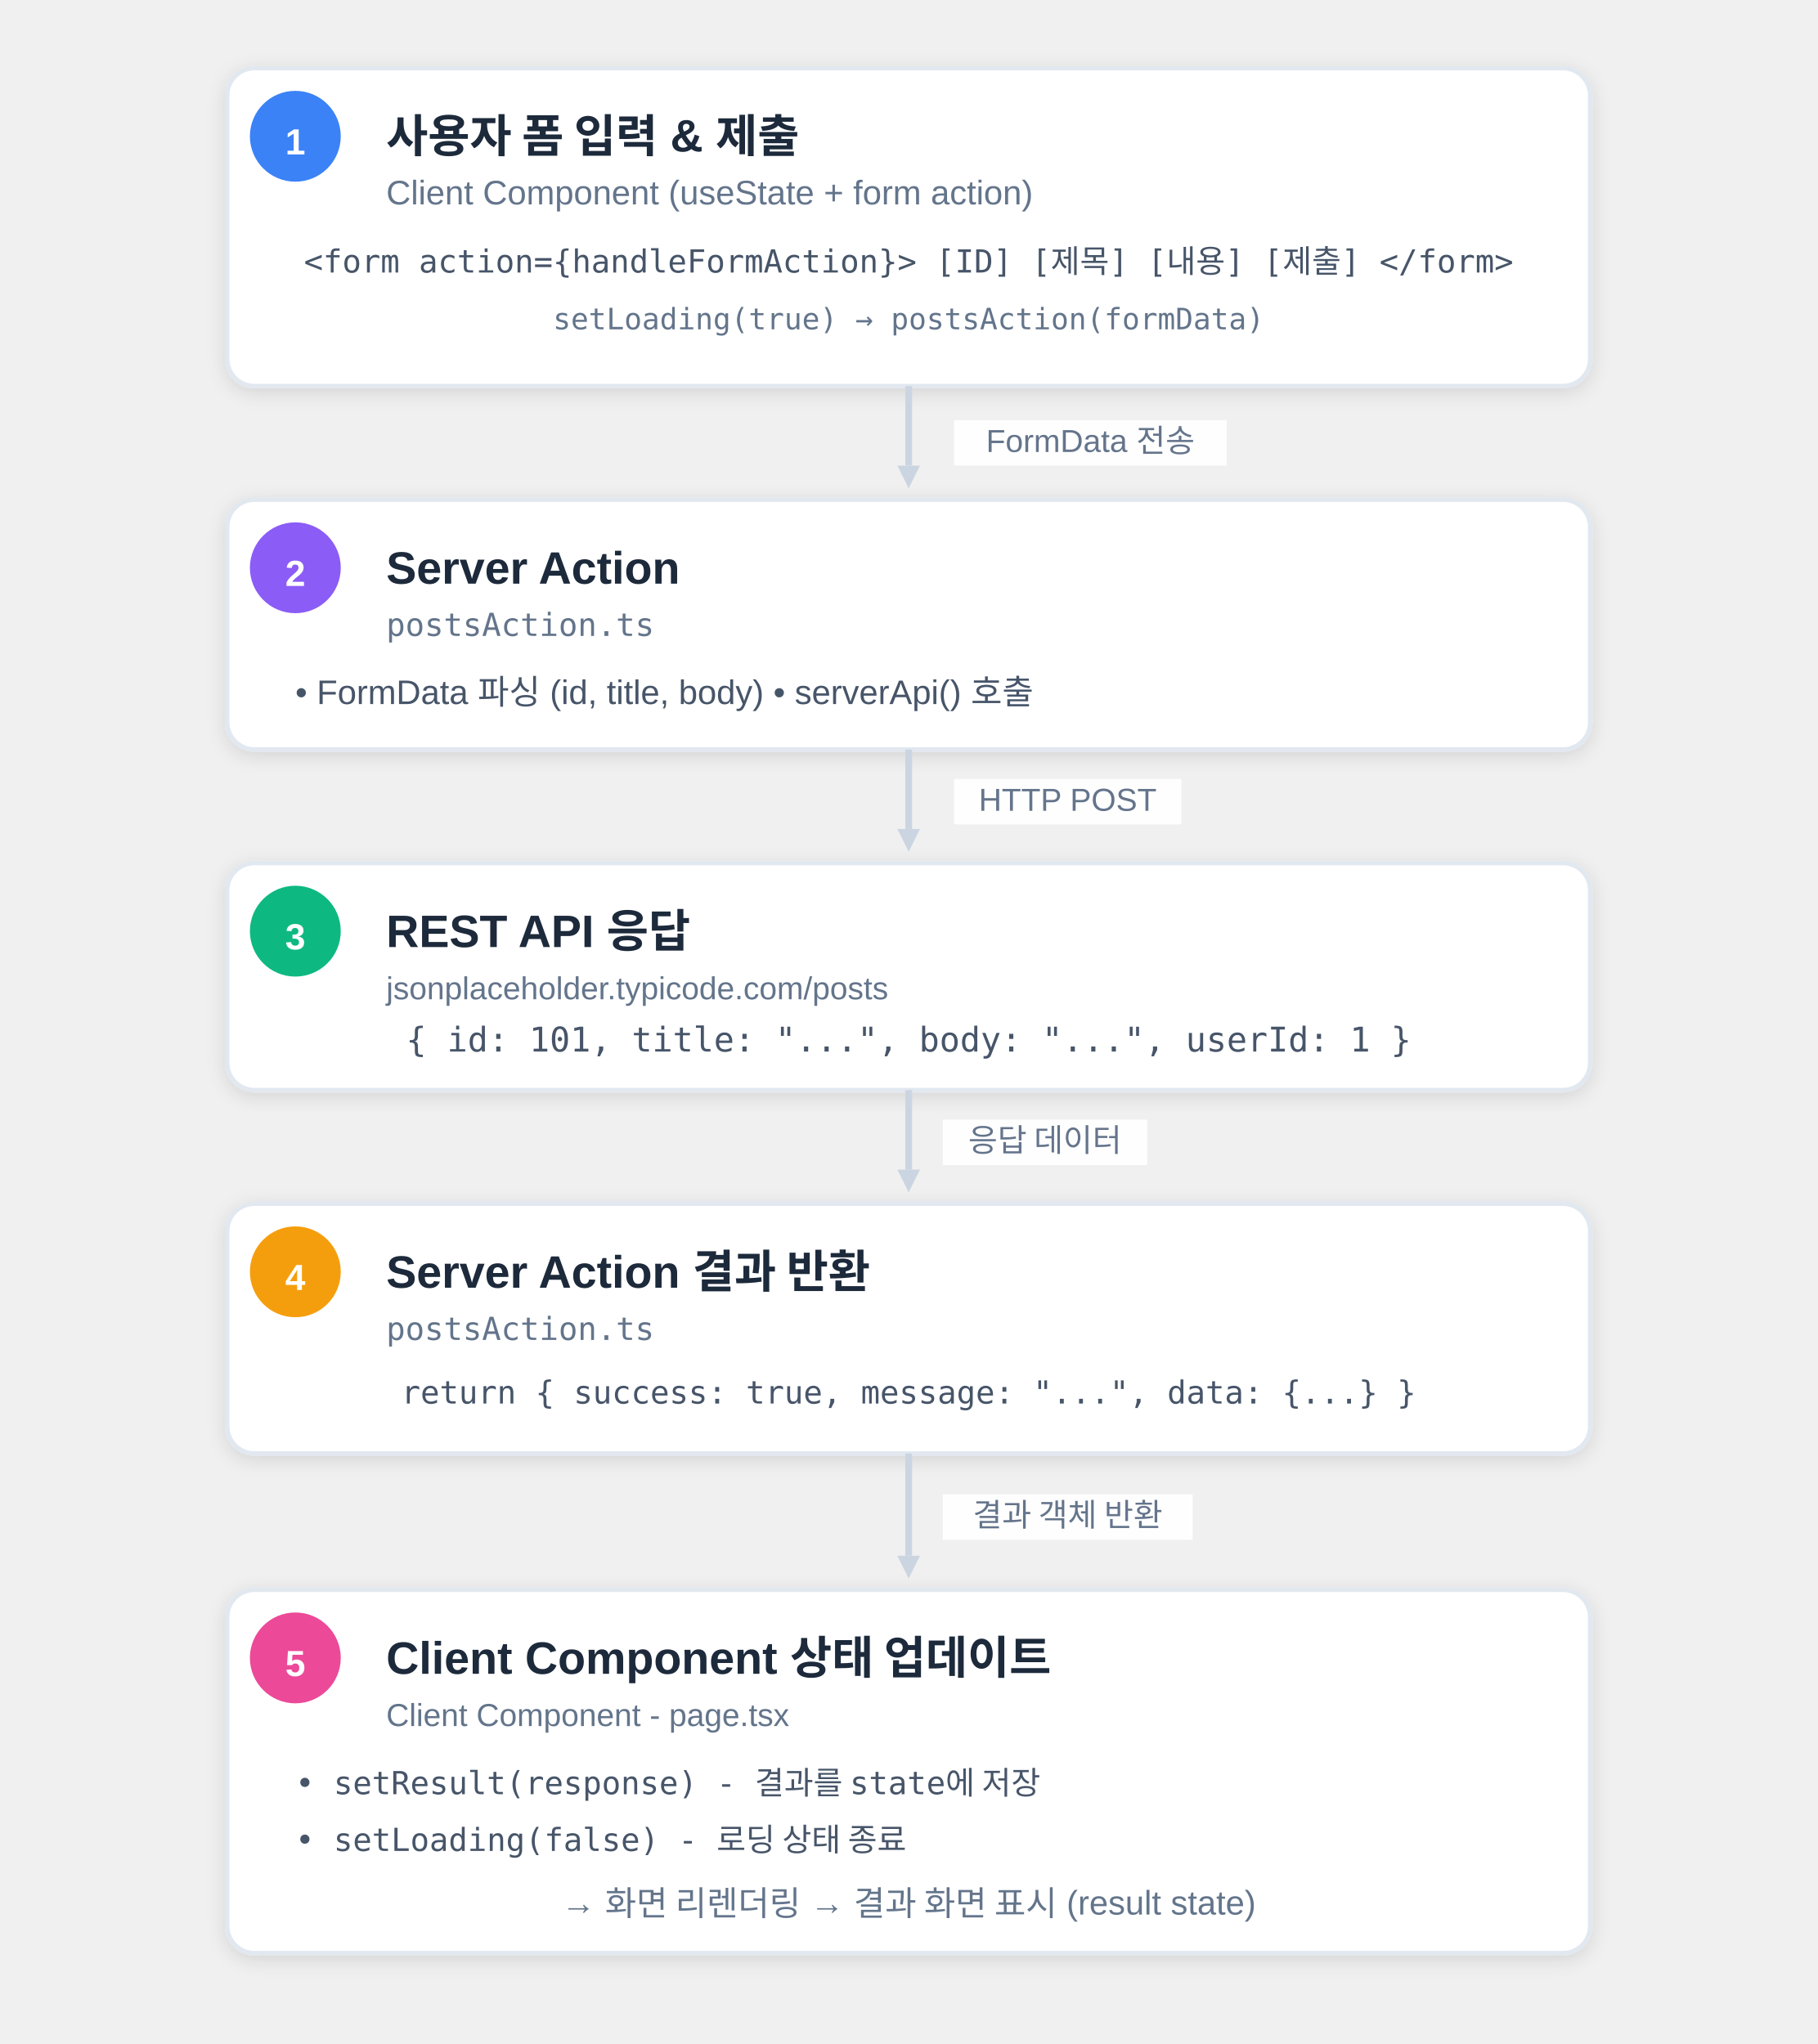
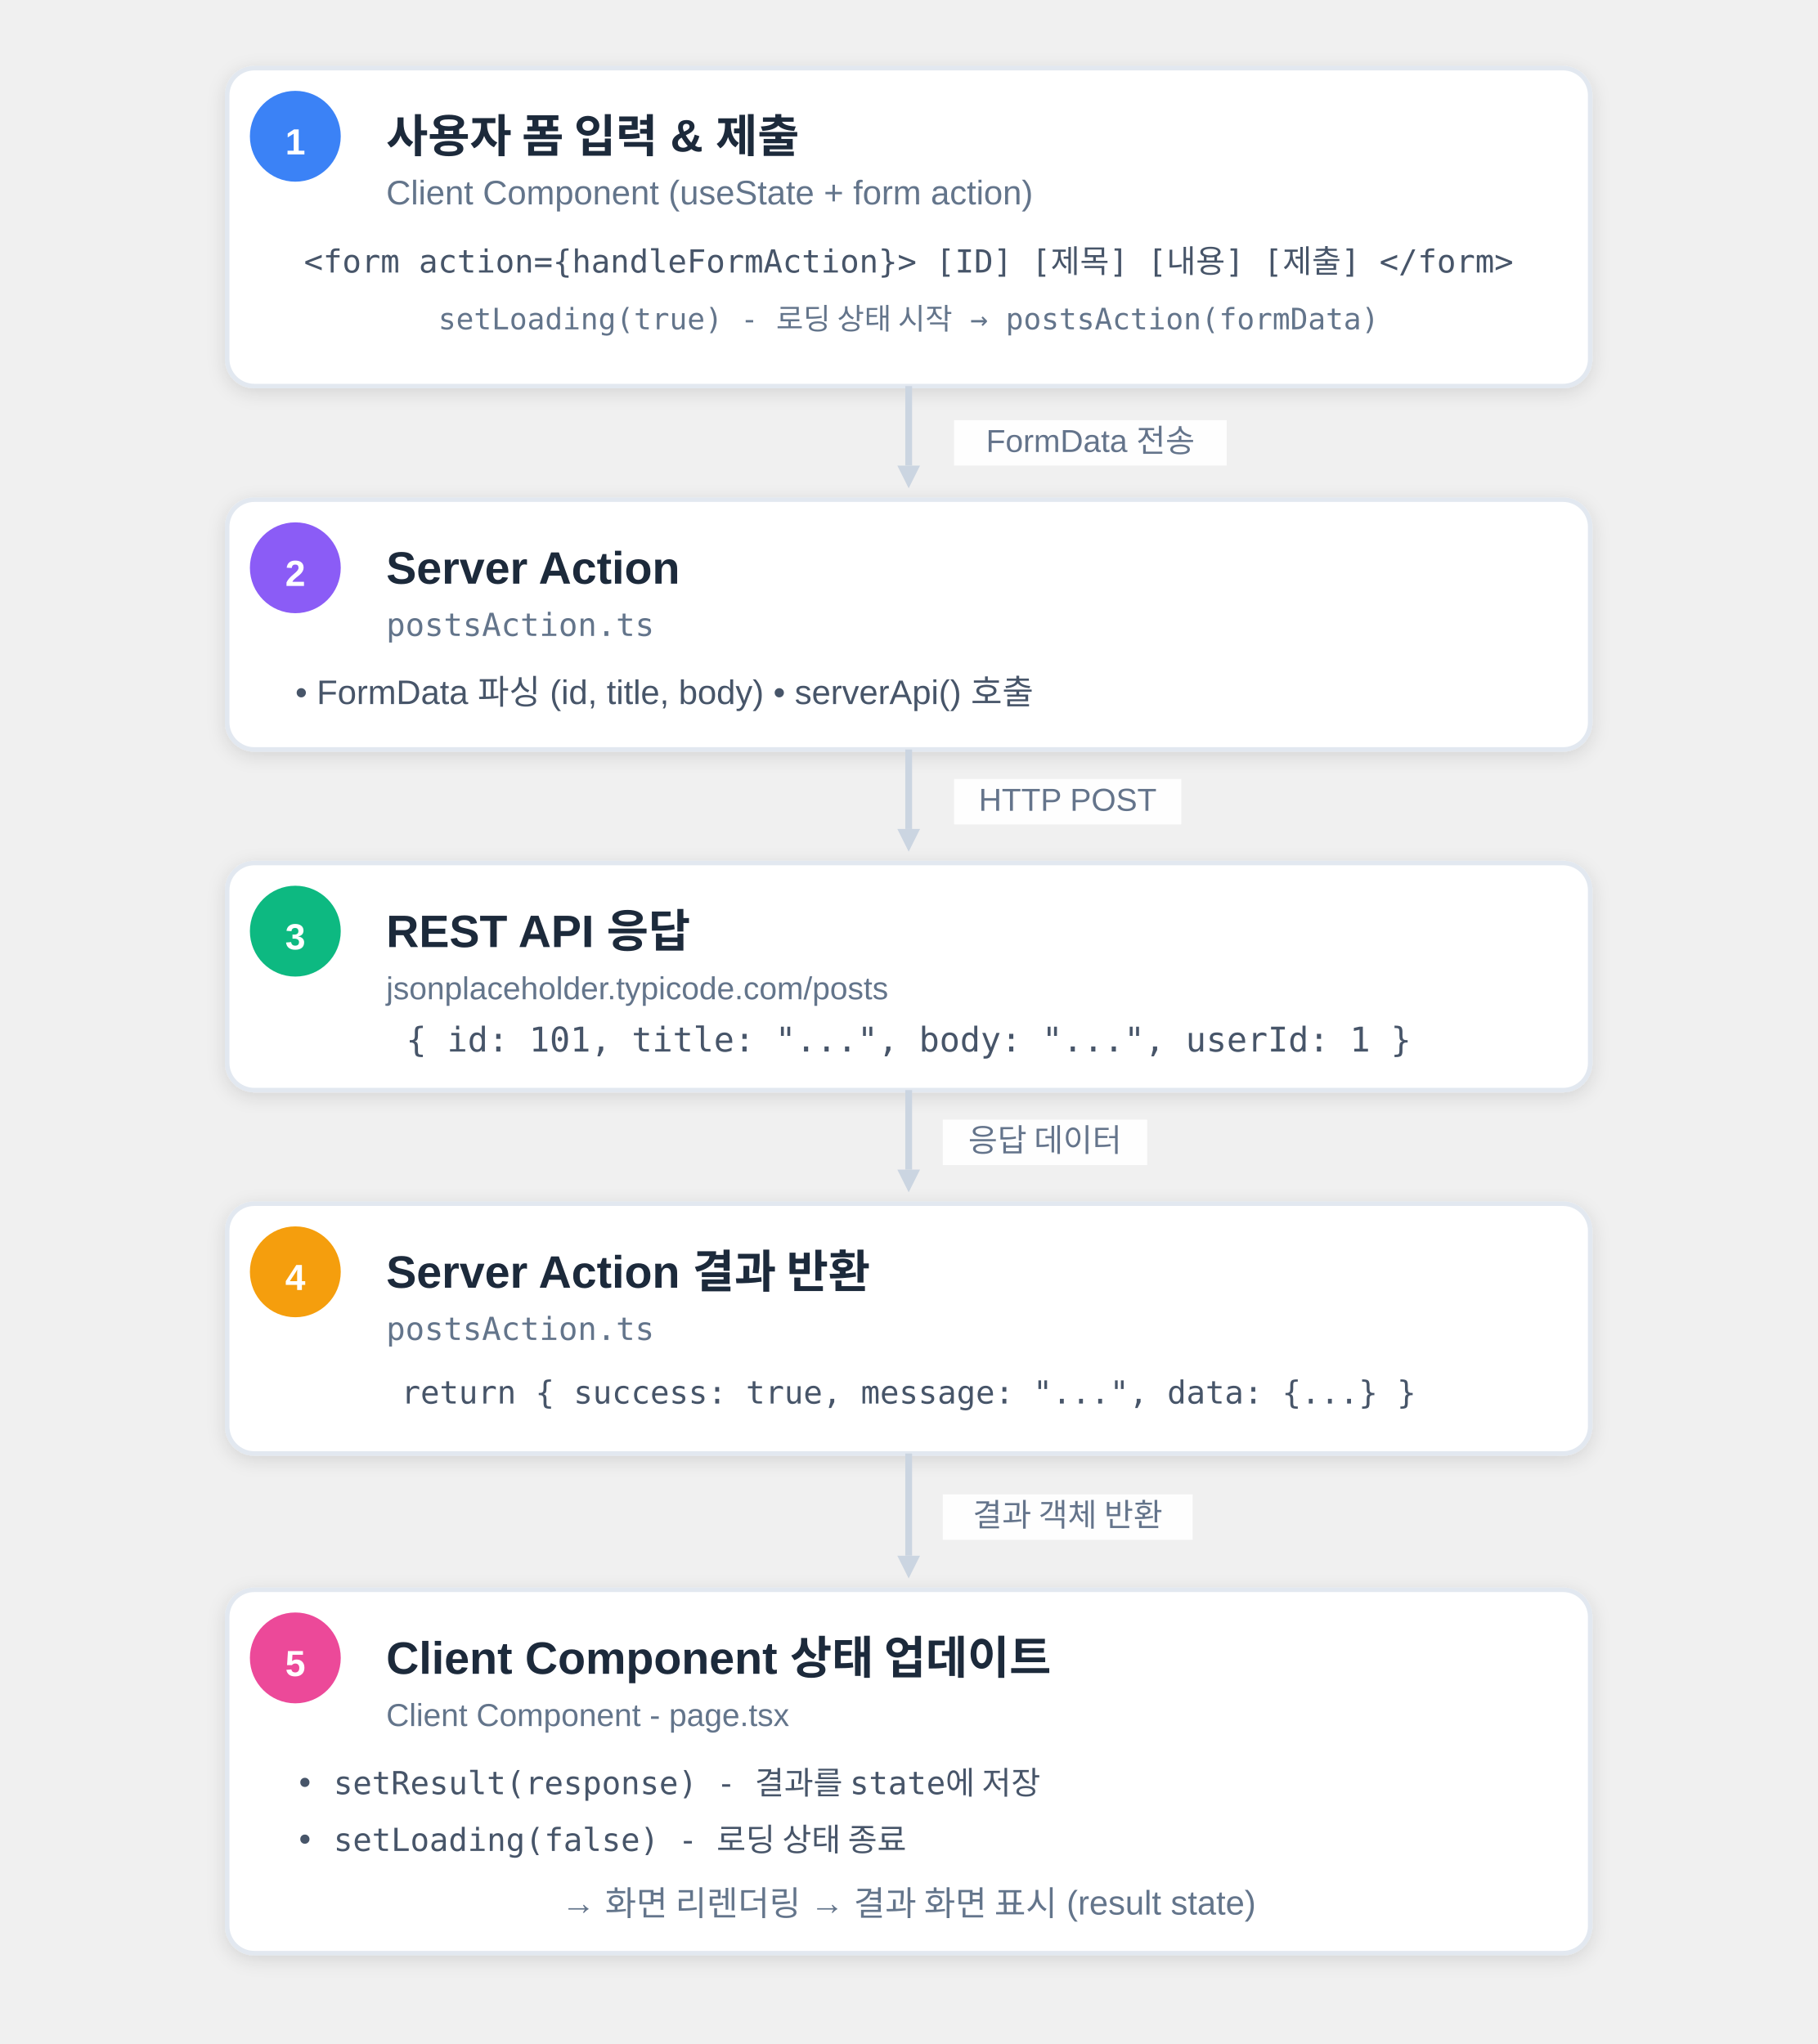
<svg xmlns="http://www.w3.org/2000/svg" viewBox="0 0 800 900">
  <defs>
    <filter id="shadow">
      <feDropShadow dx="0" dy="2" stdDeviation="4" flood-opacity="0.12" />
    </filter>
  </defs>
  <g filter="url(#shadow)">
    <rect x="100" y="30" width="600" height="140" rx="12" fill="#ffffff" stroke="#e2e8f0" stroke-width="2" />
    <circle cx="130" cy="60" r="20" fill="#3b82f6" />
    <text x="130" y="68" font-family="Arial, sans-serif" font-size="16" font-weight="bold" fill="white" text-anchor="middle">1</text>
    <text x="170" y="67" font-family="Arial, sans-serif" font-size="20" font-weight="600" fill="#1e293b" text-anchor="start">
      사용자 폼 입력 &amp; 제출
    </text>
    <text x="170" y="90" font-family="Arial, sans-serif" font-size="15" fill="#64748b" text-anchor="start">
      Client Component (useState + form action)
    </text>
    <text x="400" y="120" font-family="Consolas, monospace" font-size="14" fill="#475569" text-anchor="middle">
      &lt;form action={handleFormAction}&gt; [ID] [제목] [내용] [제출] &lt;/form&gt;
    </text>
    <text x="400" y="145" font-family="Consolas, monospace" font-size="13" fill="#64748b" text-anchor="middle">
-       setLoading(true) → postsAction(formData)
+       setLoading(true) - 로딩 상태 시작 → postsAction(formData)
    </text>
  </g>
  <g>
    <path d="M 400 170 L 400 205" stroke="#cbd5e1" stroke-width="3" fill="none" />
    <polygon points="400 215, 395 205, 405 205" fill="#cbd5e1" />
    <rect x="420" y="185" width="120" height="20" fill="white" opacity="0.9" />
    <text x="480" y="199" font-family="Arial, sans-serif" font-size="14" fill="#64748b" text-anchor="middle">
      FormData 전송
    </text>
  </g>
  <g filter="url(#shadow)">
    <rect x="100" y="220" width="600" height="110" rx="12" fill="#ffffff" stroke="#e2e8f0" stroke-width="2" />
    <circle cx="130" cy="250" r="20" fill="#8b5cf6" />
    <text x="130" y="258" font-family="Arial, sans-serif" font-size="16" font-weight="bold" fill="white" text-anchor="middle">2</text>
    <text x="170" y="257" font-family="Arial, sans-serif" font-size="20" font-weight="600" fill="#1e293b" text-anchor="start">
      Server Action
    </text>
    <text x="170" y="280" font-family="Consolas, monospace" font-size="14" fill="#64748b" text-anchor="start">
      postsAction.ts
    </text>
    <text x="130" y="310" font-family="Arial, sans-serif" font-size="15" fill="#475569" text-anchor="start">
      • FormData 파싱 (id, title, body) • serverApi() 호출
    </text>
  </g>
  <g>
    <path d="M 400 330 L 400 365" stroke="#cbd5e1" stroke-width="3" fill="none" />
    <polygon points="400 375, 395 365, 405 365" fill="#cbd5e1" />
    <rect x="420" y="343" width="100" height="20" fill="white" opacity="0.9" />
    <text x="470" y="357" font-family="Arial, sans-serif" font-size="14" fill="#64748b" text-anchor="middle">
      HTTP POST
    </text>
  </g>
  <g filter="url(#shadow)">
    <rect x="100" y="380" width="600" height="100" rx="12" fill="#ffffff" stroke="#e2e8f0" stroke-width="2" />
    <circle cx="130" cy="410" r="20" fill="#10b981" />
    <text x="130" y="418" font-family="Arial, sans-serif" font-size="16" font-weight="bold" fill="white" text-anchor="middle">3</text>
    <text x="170" y="417" font-family="Arial, sans-serif" font-size="20" font-weight="600" fill="#1e293b" text-anchor="start">
      REST API 응답
    </text>
    <text x="170" y="440" font-family="Arial, sans-serif" font-size="14" fill="#64748b" text-anchor="start">
      jsonplaceholder.typicode.com/posts
    </text>
    <text x="400" y="463" font-family="Consolas, monospace" font-size="15" fill="#475569" text-anchor="middle">
      { id: 101, title: "...", body: "...", userId: 1 }
    </text>
  </g>
  <g>
    <path d="M 400 480 L 400 515" stroke="#cbd5e1" stroke-width="3" fill="none" />
    <polygon points="400 525, 395 515, 405 515" fill="#cbd5e1" />
    <rect x="415" y="493" width="90" height="20" fill="white" opacity="0.9" />
    <text x="460" y="507" font-family="Arial, sans-serif" font-size="14" fill="#64748b" text-anchor="middle">
      응답 데이터
    </text>
  </g>
  <g filter="url(#shadow)">
    <rect x="100" y="530" width="600" height="110" rx="12" fill="#ffffff" stroke="#e2e8f0" stroke-width="2" />
    <circle cx="130" cy="560" r="20" fill="#f59e0b" />
    <text x="130" y="568" font-family="Arial, sans-serif" font-size="16" font-weight="bold" fill="white" text-anchor="middle">4</text>
    <text x="170" y="567" font-family="Arial, sans-serif" font-size="20" font-weight="600" fill="#1e293b" text-anchor="start">
      Server Action 결과 반환
    </text>
    <text x="170" y="590" font-family="Consolas, monospace" font-size="14" fill="#64748b" text-anchor="start">
      postsAction.ts
    </text>
    <text x="400" y="618" font-family="Consolas, monospace" font-size="14" fill="#475569" text-anchor="middle">
      return { success: true, message: "...", data: {...} }
    </text>
  </g>
  <g>
    <path d="M 400 640 L 400 685" stroke="#cbd5e1" stroke-width="3" fill="none" />
    <polygon points="400 695, 395 685, 405 685" fill="#cbd5e1" />
    <rect x="415" y="658" width="110" height="20" fill="white" opacity="0.9" />
    <text x="470" y="672" font-family="Arial, sans-serif" font-size="14" fill="#64748b" text-anchor="middle">
      결과 객체 반환
    </text>
  </g>
  <g filter="url(#shadow)">
    <rect x="100" y="700" width="600" height="160" rx="12" fill="#ffffff" stroke="#e2e8f0" stroke-width="2" />
    <circle cx="130" cy="730" r="20" fill="#ec4899" />
    <text x="130" y="738" font-family="Arial, sans-serif" font-size="16" font-weight="bold" fill="white" text-anchor="middle">5</text>
    <text x="170" y="737" font-family="Arial, sans-serif" font-size="20" font-weight="600" fill="#1e293b" text-anchor="start">
      Client Component 상태 업데이트
    </text>
    <text x="170" y="760" font-family="Arial, sans-serif" font-size="14" fill="#64748b" text-anchor="start">
      Client Component - page.tsx
    </text>
    <text x="130" y="790" font-family="Consolas, monospace" font-size="14" fill="#475569" text-anchor="start">
      • setResult(response) - 결과를 state에 저장
    </text>
    <text x="130" y="815" font-family="Consolas, monospace" font-size="14" fill="#475569" text-anchor="start">
      • setLoading(false) - 로딩 상태 종료
    </text>
    <text x="400" y="843" font-family="Arial, sans-serif" font-size="15" fill="#64748b" text-anchor="middle">
      → 화면 리렌더링 → 결과 화면 표시 (result state)
    </text>
  </g>
</svg>
